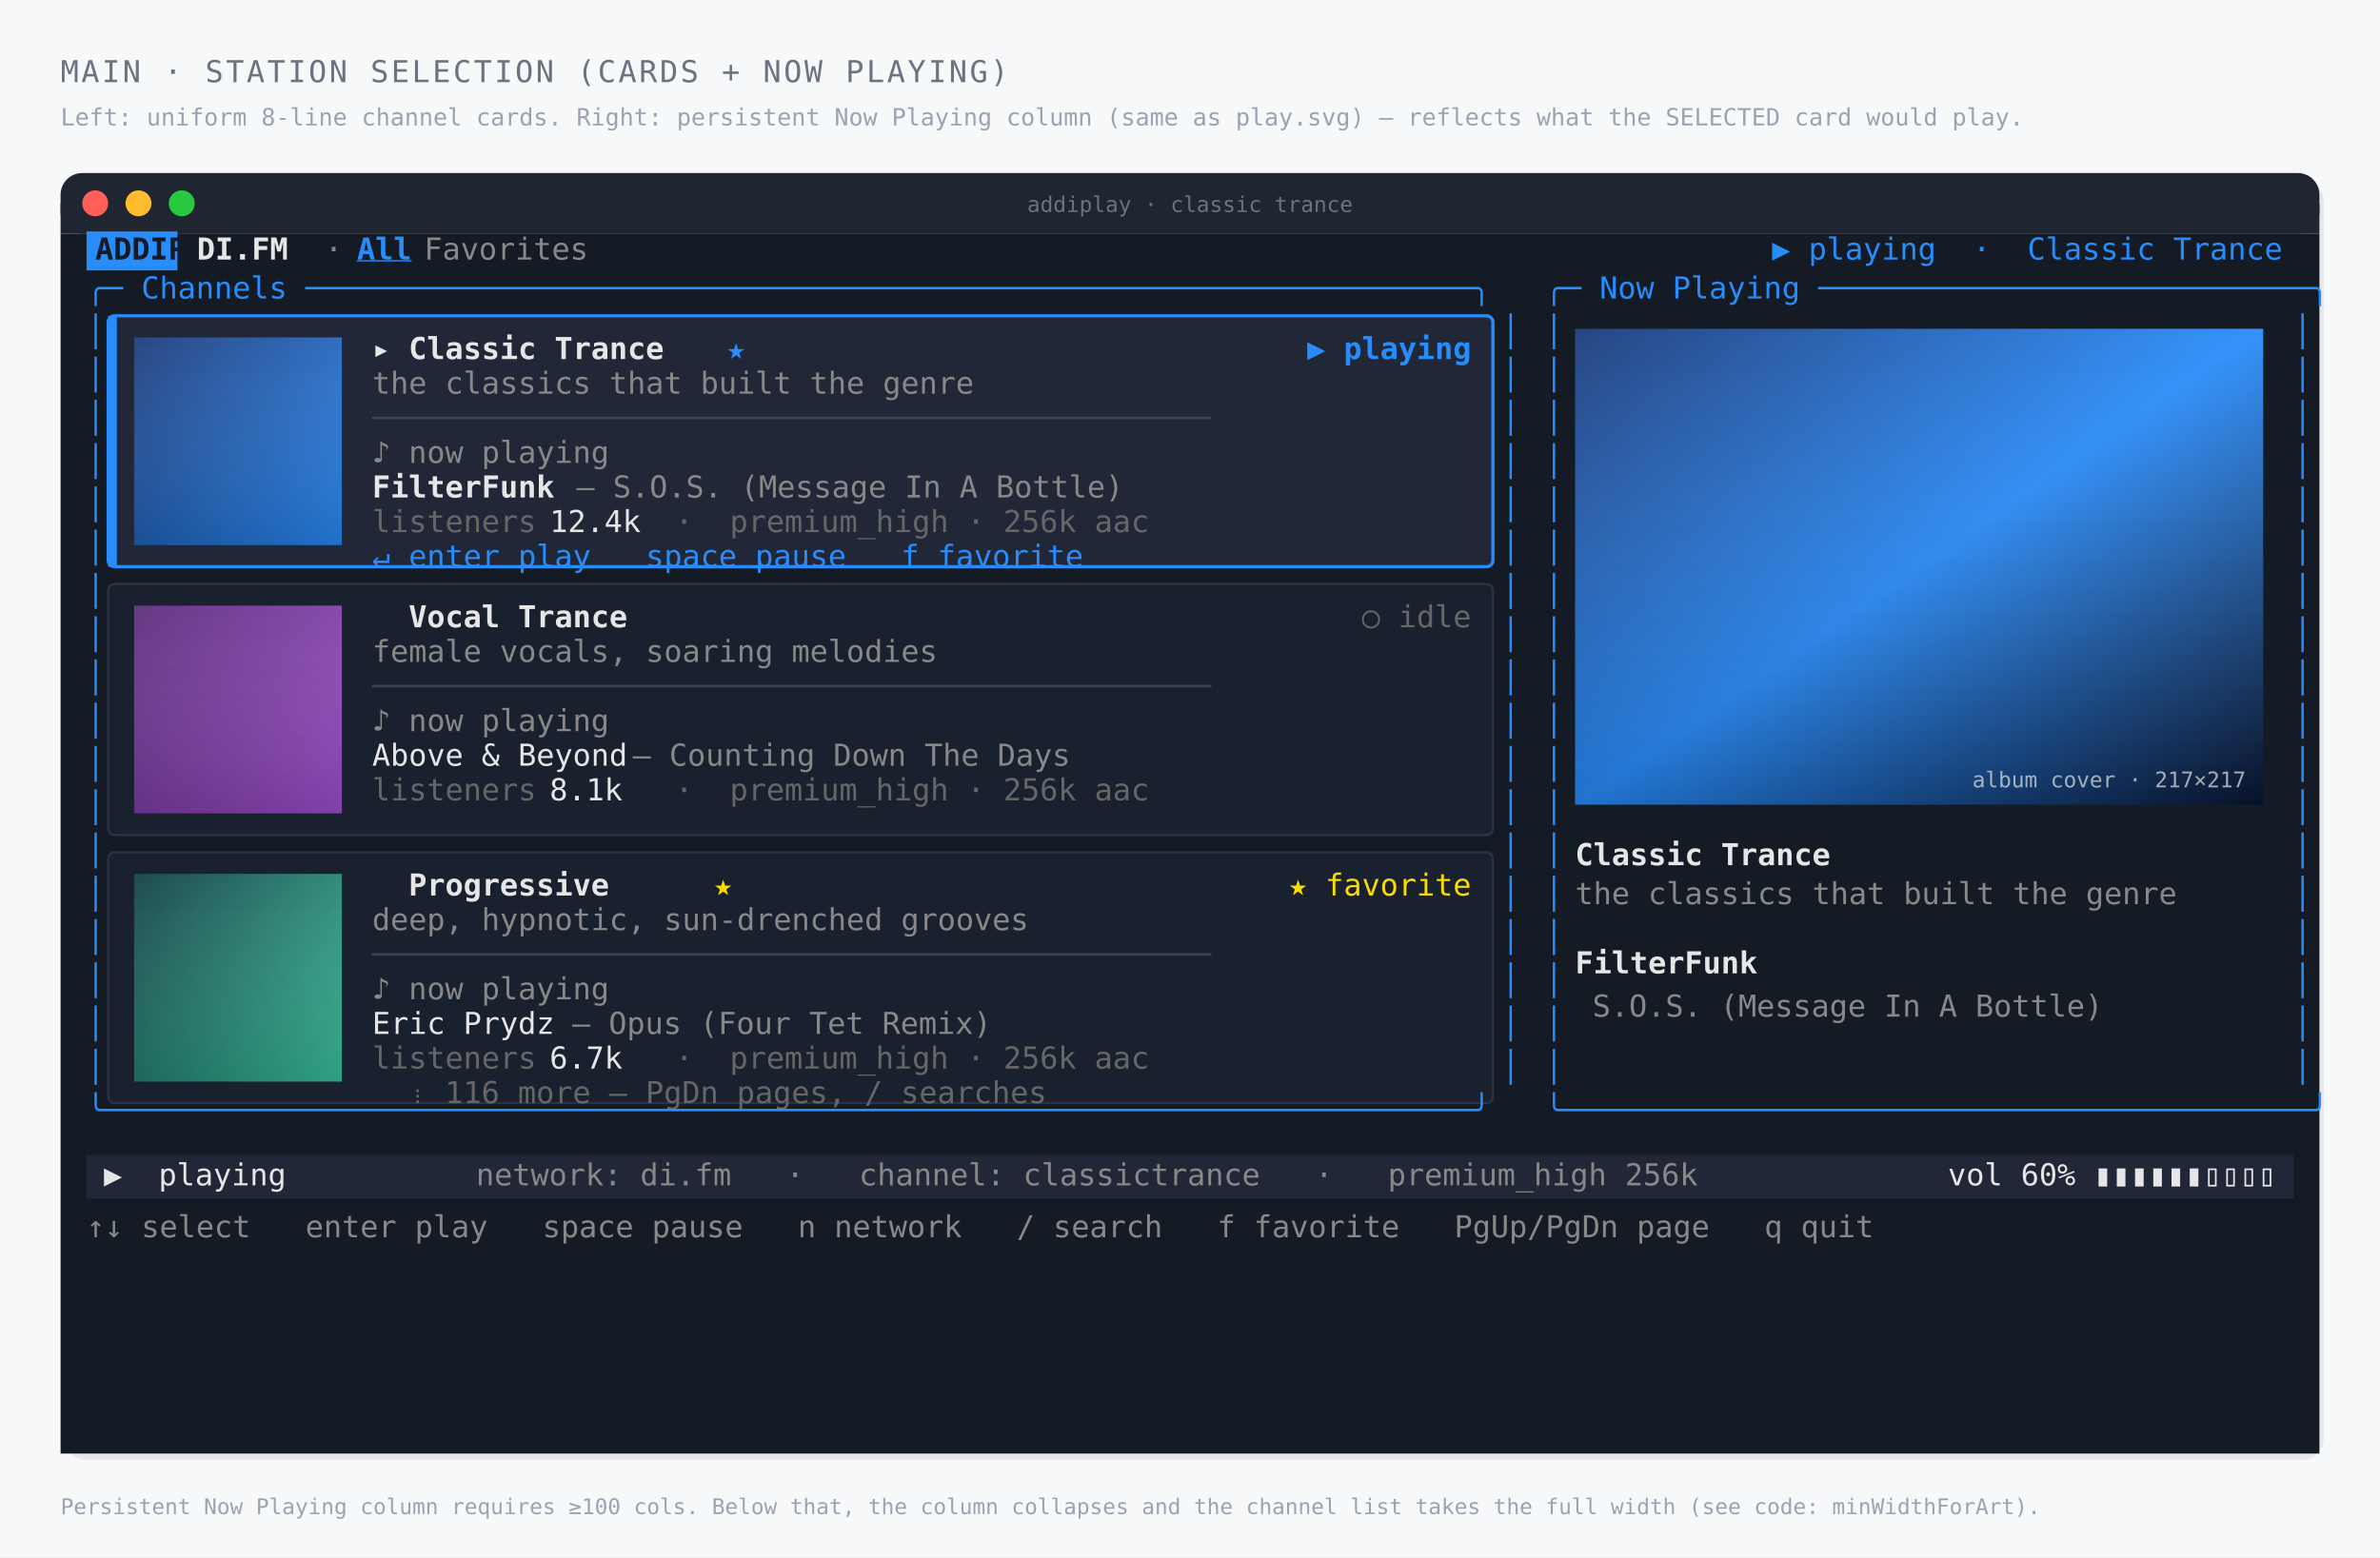
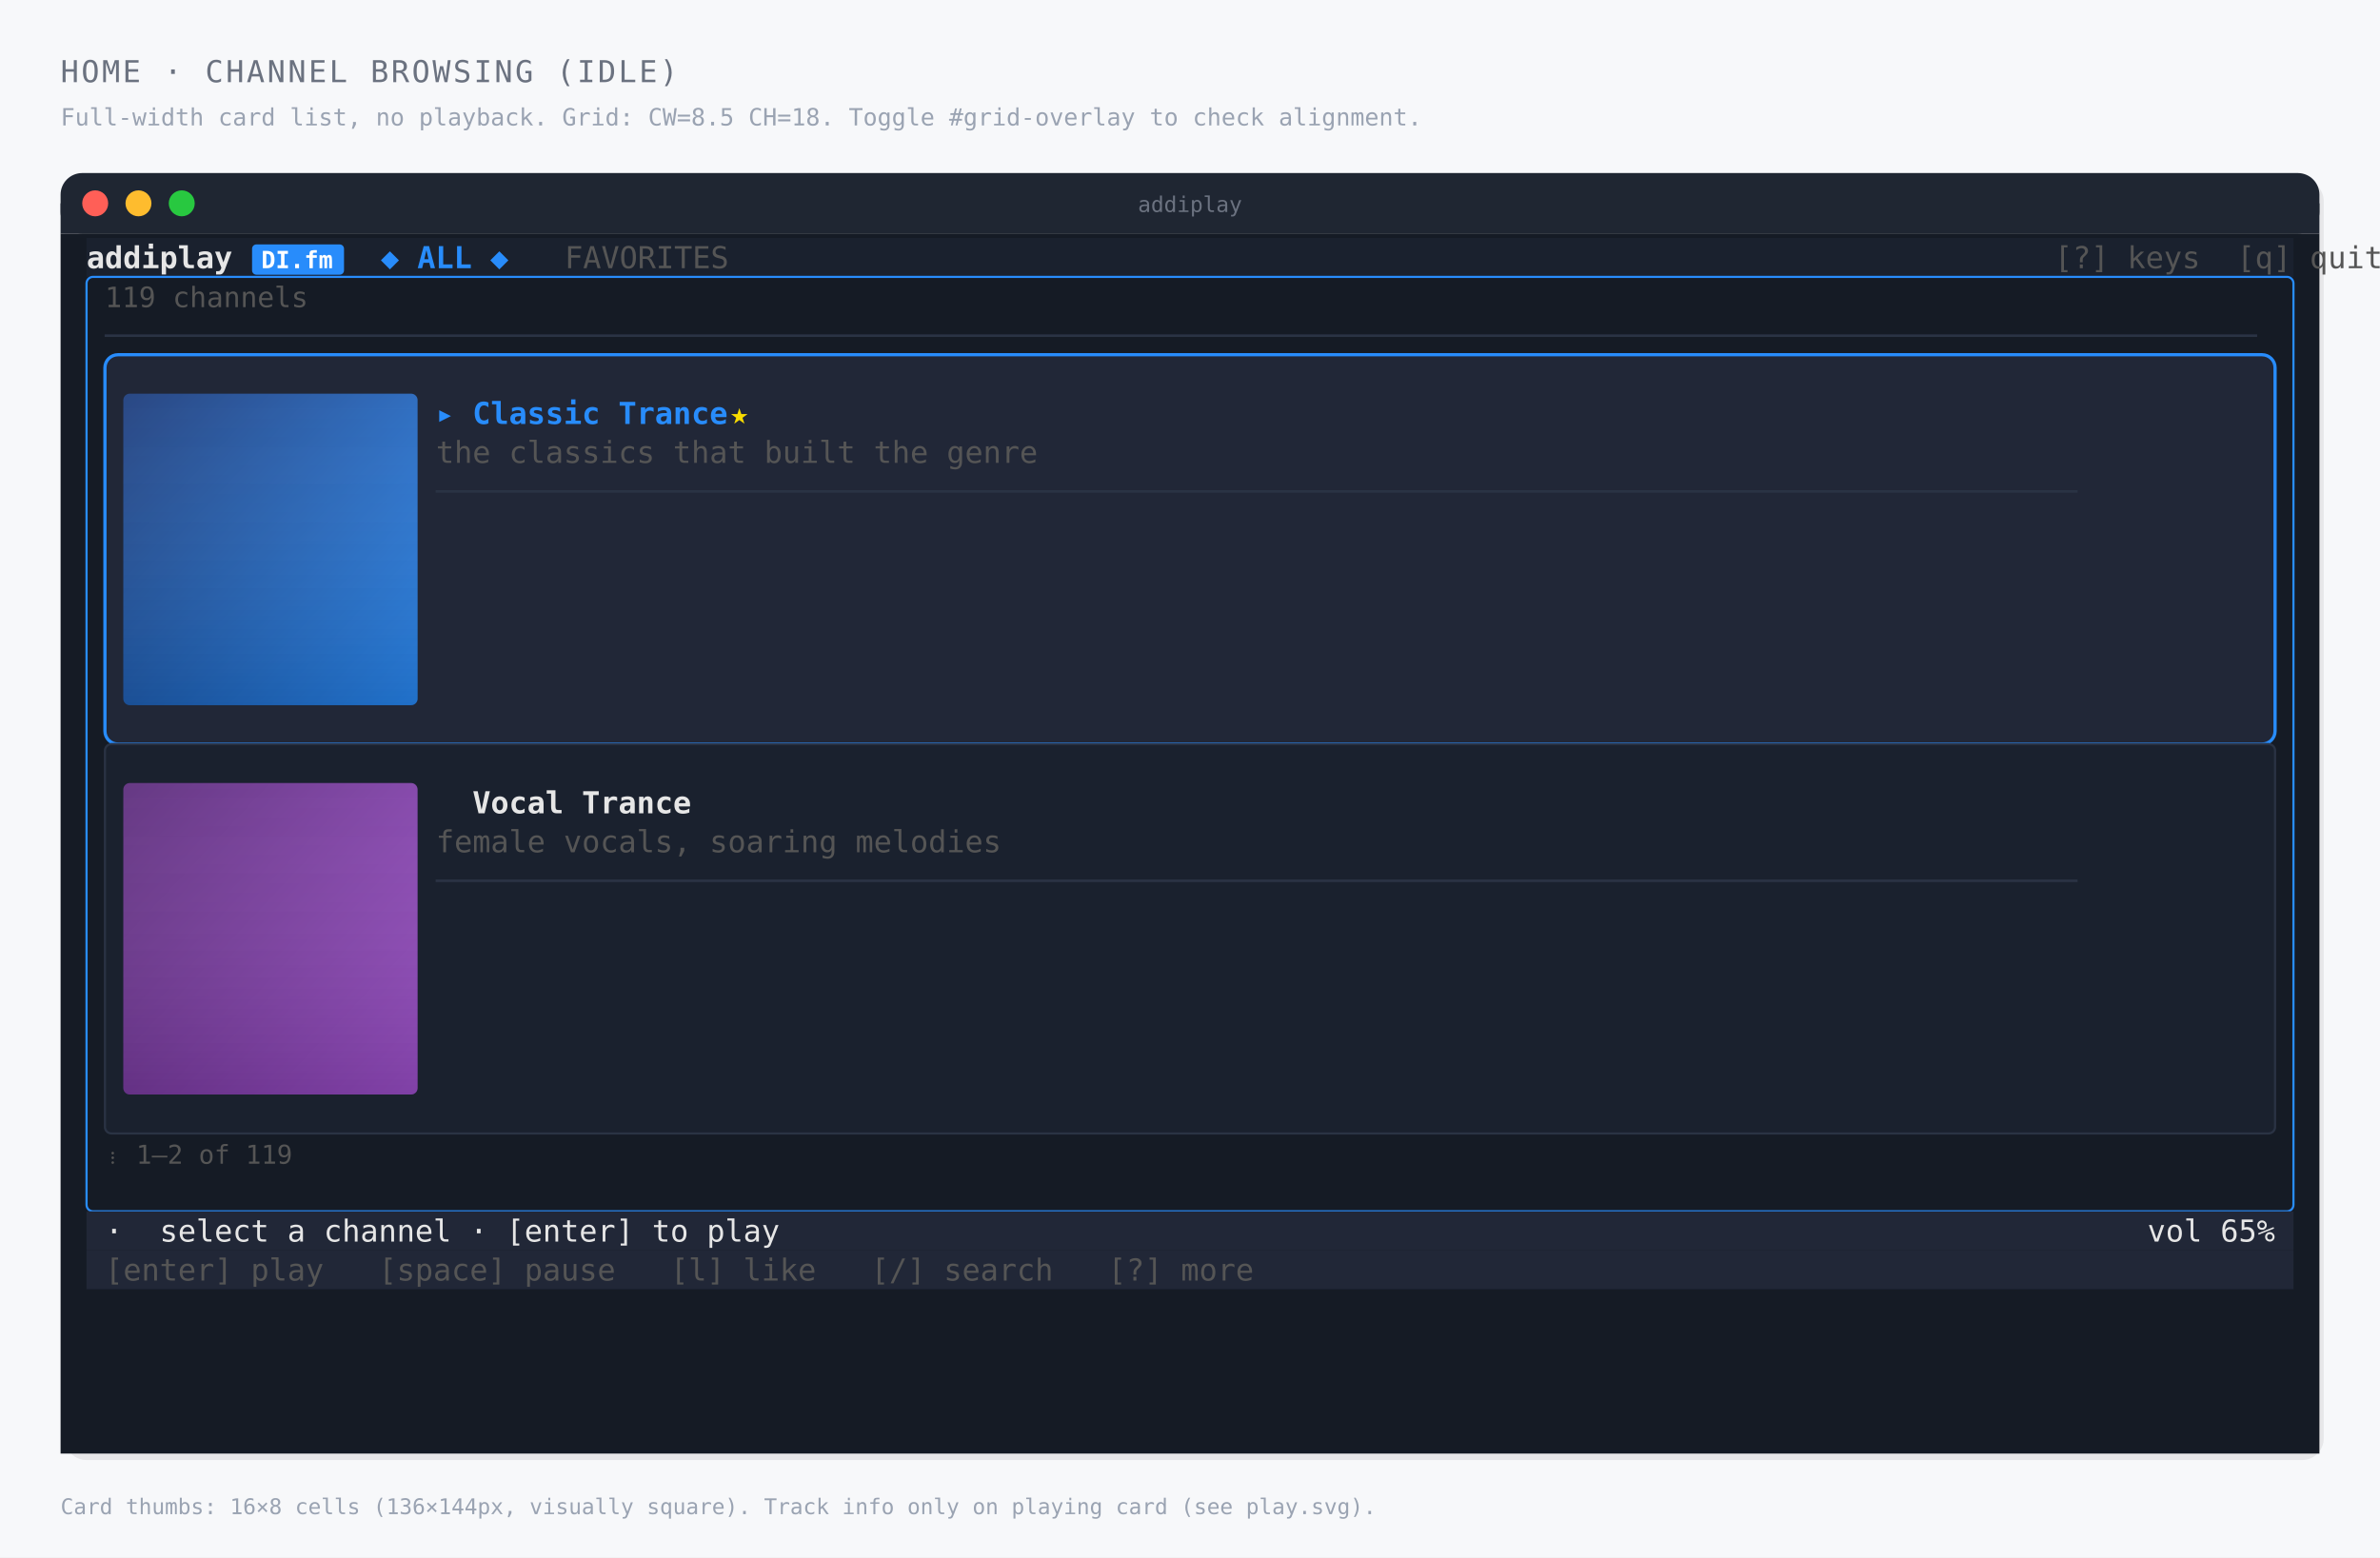
- <svg xmlns="http://www.w3.org/2000/svg" viewBox="0 0 1100 720" font-family="ui-monospace, 'JetBrains Mono', 'SF Mono', Menlo, Consolas, monospace">
+ <svg xmlns="http://www.w3.org/2000/svg" viewBox="0 0 1100 720" font-family="'JetBrains Mono', monospace">
  <defs>
+     <pattern id="grid-cell" width="8.5" height="18" patternUnits="userSpaceOnUse">
+       <line x1="0" y1="0" x2="0" y2="18" stroke="#ff4444" stroke-width="0.3" opacity="0.15" />
+       <line x1="0" y1="0" x2="8.5" y2="0" stroke="#ff4444" stroke-width="0.3" opacity="0.15" />
+     </pattern>
+     <pattern id="grid-major" width="85" height="90" patternUnits="userSpaceOnUse">
+       <line x1="0" y1="0" x2="0" y2="90" stroke="#ff4444" stroke-width="0.8" opacity="0.3" />
+       <line x1="0" y1="0" x2="85" y2="0" stroke="#ff4444" stroke-width="0.8" opacity="0.3" />
+     </pattern>
    <linearGradient id="thumbBlue" x1="0" y1="0" x2="1" y2="1">
      <stop offset="0%" stop-color="#1a3a7a" />
      <stop offset="100%" stop-color="#288cfb" />
    </linearGradient>
    <linearGradient id="thumbPurple" x1="0" y1="0" x2="1" y2="1">
      <stop offset="0%" stop-color="#5a2a7a" />
      <stop offset="100%" stop-color="#a050d0" />
    </linearGradient>
-     <linearGradient id="thumbTeal" x1="0" y1="0" x2="1" y2="1">
-       <stop offset="0%" stop-color="#0e3d42" />
-       <stop offset="100%" stop-color="#3ac6a1" />
-     </linearGradient>
    <linearGradient id="thumbGrain" x1="0" y1="0" x2="0" y2="1">
      <stop offset="0%" stop-color="#ffffff" stop-opacity="0.07" />
      <stop offset="100%" stop-color="#000000" stop-opacity="0.20" />
    </linearGradient>
-     <linearGradient id="cover" x1="0" y1="0" x2="1" y2="1">
-       <stop offset="0%" stop-color="#1a3a7a" />
-       <stop offset="50%" stop-color="#288cfb" />
-       <stop offset="100%" stop-color="#0a1530" />
-     </linearGradient>
-     <linearGradient id="coverGrain" x1="0" y1="0" x2="0" y2="1">
-       <stop offset="0%" stop-color="#ffffff" stop-opacity="0.06" />
-       <stop offset="100%" stop-color="#000000" stop-opacity="0.18" />
-     </linearGradient>
  </defs>
  <rect width="1100" height="720" fill="#f7f8fa" />
-   <text x="28" y="38" font-size="14" fill="#6b7280" font-weight="500" letter-spacing="0.08em">MAIN · STATION SELECTION (CARDS + NOW PLAYING)</text>
-   <text x="28" y="58" font-size="11" fill="#9aa3b2">Left: uniform 8-line channel cards. Right: persistent Now Playing column (same as play.svg) — reflects what the SELECTED card would play.</text>
+   <text x="28" y="38" font-size="14" fill="#6b7280" font-weight="500" letter-spacing="0.08em">HOME · CHANNEL BROWSING (IDLE)</text>
+   <text x="28" y="58" font-size="11" fill="#9aa3b2">Full-width card list, no playback. Grid: CW=8.5 CH=18. Toggle #grid-overlay to check alignment.</text>
  <g transform="translate(28,80)">
    <rect x="2" y="3" width="1044" height="592" rx="10" fill="#000" opacity="0.07" />
    <rect x="0" y="0" width="1044" height="28" rx="10" fill="#1f2632" />
    <rect x="0" y="14" width="1044" height="14" fill="#1f2632" />
    <circle cx="16" cy="14" r="6" fill="#ff5f57" />
    <circle cx="36" cy="14" r="6" fill="#febc2e" />
    <circle cx="56" cy="14" r="6" fill="#28c840" />
-     <text x="522" y="18" text-anchor="middle" font-size="10" fill="#6b7280">addiplay · classic trance</text>
+     <text x="522" y="18" text-anchor="middle" font-size="10" fill="#6b7280">addiplay</text>
    <rect x="0" y="28" width="1044" height="564" fill="#151b25" />
-     <g transform="translate(12,40)" font-size="14" fill="#e6e6e6" xml:space="preserve">
-       <rect x="0" y="-13" width="42" height="18" fill="#288cfb" />
-       <text x="4" y="0" fill="#151b25" font-weight="700">ADDIPLAY</text>
-       <text x="51" y="0" fill="#e6e6e6" font-weight="700">DI.FM</text>
-       <text x="110" y="0" fill="#888">·</text>
-       <text x="125" y="0" fill="#288cfb" font-weight="700" text-decoration="underline">All</text>
-       <text x="156" y="0" fill="#888">Favorites</text>
-       <text x="1015" y="0" text-anchor="end" fill="#288cfb">▶ playing  ·  Classic Trance</text>
-       <g transform="translate(0,18)">
-         <text x="0" y="0" fill="#288cfb">╭─ Channels ────────────────────────────────────────────────────────────────╮</text>
-         <g fill="#288cfb">
-           <text x="0" y="20">│</text>
-           <text x="654" y="20">│</text>
-           <text x="0" y="40">│</text>
-           <text x="654" y="40">│</text>
-           <text x="0" y="60">│</text>
-           <text x="654" y="60">│</text>
-           <text x="0" y="80">│</text>
-           <text x="654" y="80">│</text>
-           <text x="0" y="100">│</text>
-           <text x="654" y="100">│</text>
-           <text x="0" y="120">│</text>
-           <text x="654" y="120">│</text>
-           <text x="0" y="140">│</text>
-           <text x="654" y="140">│</text>
-           <text x="0" y="160">│</text>
-           <text x="654" y="160">│</text>
-           <text x="0" y="180">│</text>
-           <text x="654" y="180">│</text>
-           <text x="0" y="200">│</text>
-           <text x="654" y="200">│</text>
-           <text x="0" y="220">│</text>
-           <text x="654" y="220">│</text>
-           <text x="0" y="240">│</text>
-           <text x="654" y="240">│</text>
-           <text x="0" y="260">│</text>
-           <text x="654" y="260">│</text>
-           <text x="0" y="280">│</text>
-           <text x="654" y="280">│</text>
-           <text x="0" y="300">│</text>
-           <text x="654" y="300">│</text>
-           <text x="0" y="320">│</text>
-           <text x="654" y="320">│</text>
-           <text x="0" y="340">│</text>
-           <text x="654" y="340">│</text>
-           <text x="0" y="360">│</text>
-           <text x="654" y="360">│</text>
+     <g transform="translate(12,30)" font-size="14" fill="#e6e6e6" xml:space="preserve">
+       <rect x="0" y="0" width="1020" height="18" fill="#1a212e" />
+       <text x="0" y="14" fill="#e6e6e6" font-weight="700">addiplay</text>
+       <rect x="76.5" y="3" width="42.5" height="14" rx="2" fill="#288cfb" />
+       <text x="80.75" y="14" fill="#ffffff" font-weight="700" font-size="11">DI.fm</text>
+       <text x="136" y="14" fill="#288cfb" font-weight="700">◆ ALL ◆</text>
+       <text x="221" y="14" fill="#555">FAVORITES</text>
+       <text x="909.5" y="14" fill="#555">[?] keys  [q] quit</text>
+       <rect x="0" y="18" width="1020" height="432" rx="3" fill="none" stroke="#288cfb" stroke-width="1" />
+       <text x="8.5" y="32" fill="#555" font-size="13">119 channels</text>
+       <text x="8.5" y="50" fill="#2a3344">──────────────────────────────────────────────────────────────────────────────────────────────────────────────────────</text>
+       <rect x="8.5" y="54" width="1003" height="180" rx="6" fill="#212737" stroke="#288cfb" stroke-width="1.5" />
+       <rect x="17" y="72" width="136" height="144" rx="3" fill="url(#thumbBlue)" />
+       <rect x="17" y="72" width="136" height="144" rx="3" fill="url(#thumbGrain)" />
+       <text x="161.5" y="86" fill="#288cfb" font-weight="700">▸ Classic Trance</text>
+       <text x="297.5" y="86" fill="#f9dc00">★</text>
+       <text x="161.5" y="104" fill="#555">the classics that built the genre</text>
+       <text x="161.5" y="122" fill="#2a3344">──────────────────────────────────────────────────────────────────────────────────────────</text>
+       <rect x="8.5" y="234" width="1003" height="180" rx="3" fill="#1a212e" stroke="#2a3344" stroke-width="1" />
+       <rect x="17" y="252" width="136" height="144" rx="3" fill="url(#thumbPurple)" />
+       <rect x="17" y="252" width="136" height="144" rx="3" fill="url(#thumbGrain)" />
+       <text x="161.5" y="266" fill="#e6e6e6" font-weight="700">  Vocal Trance</text>
+       <text x="161.5" y="284" fill="#555">female vocals, soaring melodies</text>
+       <text x="161.5" y="302" fill="#2a3344">──────────────────────────────────────────────────────────────────────────────────────────</text>
+       <text x="8.5" y="428" fill="#555" font-size="12">⋮ 1–2 of 119</text>
+       <rect x="0" y="450" width="1020" height="18" fill="#212737" />
+       <text x="8.5" y="464" fill="#e6e6e6">·  select a channel · [enter] to play</text>
+       <text x="1011.5" y="464" text-anchor="end" fill="#e6e6e6">vol 65%</text>
+       <rect x="0" y="468" width="1020" height="18" fill="#212737" />
+       <text x="8.5" y="482" fill="#555">[enter] play   [space] pause   [l] like   [/] search   [?] more</text>
+       <g id="grid-overlay" display="none">
+         <rect x="0" y="0" width="1020" height="486" fill="url(#grid-cell)" />
+         <rect x="0" y="0" width="1020" height="486" fill="url(#grid-major)" />
+         <g font-size="7" fill="#ff4444" opacity="0.7">
+           <text x="0" y="-2">c0</text>
+           <text x="85" y="-2">c10</text>
+           <text x="170" y="-2">c20</text>
+           <text x="255" y="-2">c30</text>
+           <text x="340" y="-2">c40</text>
+           <text x="425" y="-2">c50</text>
+           <text x="510" y="-2">c60</text>
+           <text x="595" y="-2">c70</text>
+           <text x="680" y="-2">c80</text>
+           <text x="765" y="-2">c90</text>
+           <text x="850" y="-2">c100</text>
+           <text x="935" y="-2">c110</text>
+           <text x="1012" y="-2">c120</text>
        </g>
-         <rect x="10" y="8" width="640" height="116" fill="#212737" stroke="#288cfb" stroke-width="1.5" rx="3" />
-         <rect x="10" y="8" width="4" height="116" fill="#288cfb" />
-         <rect x="22" y="18" width="96" height="96" fill="url(#thumbBlue)" />
-         <rect x="22" y="18" width="96" height="96" fill="url(#thumbGrain)" />
-         <text x="132" y="28" fill="#e6e6e6" font-weight="700">▸ Classic Trance</text>
-         <text x="296" y="28" fill="#288cfb">★</text>
-         <text x="640" y="28" text-anchor="end" fill="#288cfb" font-weight="700">▶ playing</text>
-         <text x="132" y="44" fill="#888">the classics that built the genre</text>
-         <text x="132" y="60" fill="#3a4253">──────────────────────────────────────────────</text>
-         <text x="132" y="76" fill="#888">♪ now playing</text>
-         <text x="132" y="92" fill="#e6e6e6" font-weight="700">FilterFunk</text>
-         <text x="218" y="92" fill="#888"> — S.O.S. (Message In A Bottle)</text>
-         <text x="132" y="108" fill="#666">listeners</text>
-         <text x="214" y="108" fill="#e6e6e6">12.4k</text>
-         <text x="272" y="108" fill="#666">·  premium_high · 256k aac</text>
-         <text x="132" y="124" fill="#288cfb">↵ enter play   space pause   f favorite</text>
-         <rect x="10" y="132" width="640" height="116" fill="#1a212e" stroke="#2a3344" stroke-width="1" rx="3" />
-         <rect x="22" y="142" width="96" height="96" fill="url(#thumbPurple)" />
-         <rect x="22" y="142" width="96" height="96" fill="url(#thumbGrain)" />
-         <text x="132" y="152" fill="#e6e6e6" font-weight="700">  Vocal Trance</text>
-         <text x="640" y="152" text-anchor="end" fill="#666">○ idle</text>
-         <text x="132" y="168" fill="#888">female vocals, soaring melodies</text>
-         <text x="132" y="184" fill="#3a4253">──────────────────────────────────────────────</text>
-         <text x="132" y="200" fill="#888">♪ now playing</text>
-         <text x="132" y="216" fill="#e6e6e6">Above &amp; Beyond</text>
-         <text x="244" y="216" fill="#888"> — Counting Down The Days</text>
-         <text x="132" y="232" fill="#666">listeners</text>
-         <text x="214" y="232" fill="#e6e6e6">8.1k</text>
-         <text x="272" y="232" fill="#666">·  premium_high · 256k aac</text>
-         <text x="132" y="248" fill="#444"> </text>
-         <rect x="10" y="256" width="640" height="116" fill="#1a212e" stroke="#2a3344" stroke-width="1" rx="3" />
-         <rect x="22" y="266" width="96" height="96" fill="url(#thumbTeal)" />
-         <rect x="22" y="266" width="96" height="96" fill="url(#thumbGrain)" />
-         <text x="132" y="276" fill="#e6e6e6" font-weight="700">  Progressive</text>
-         <text x="290" y="276" fill="#f9dc00">★</text>
-         <text x="640" y="276" text-anchor="end" fill="#f9dc00">★ favorite</text>
-         <text x="132" y="292" fill="#888">deep, hypnotic, sun-drenched grooves</text>
-         <text x="132" y="308" fill="#3a4253">──────────────────────────────────────────────</text>
-         <text x="132" y="324" fill="#888">♪ now playing</text>
-         <text x="132" y="340" fill="#e6e6e6">Eric Prydz</text>
-         <text x="216" y="340" fill="#888"> — Opus (Four Tet Remix)</text>
-         <text x="132" y="356" fill="#666">listeners</text>
-         <text x="214" y="356" fill="#e6e6e6">6.7k</text>
-         <text x="272" y="356" fill="#666">·  premium_high · 256k aac</text>
-         <text x="132" y="372" fill="#666">  ⋮ 116 more — PgDn pages, / searches</text>
-         <text x="0" y="380" fill="#288cfb">╰───────────────────────────────────────────────────────────────────────────╯</text>
+         <g font-size="7" fill="#ff4444" opacity="0.7" text-anchor="end">
+           <text x="-2" y="14">r0</text>
+           <text x="-2" y="32">r1</text>
+           <text x="-2" y="50">r2</text>
+           <text x="-2" y="68">r3</text>
+           <text x="-2" y="104">r5</text>
+           <text x="-2" y="194">r10</text>
+           <text x="-2" y="284">r15</text>
+           <text x="-2" y="374">r20</text>
+           <text x="-2" y="464">r25</text>
+         </g>
      </g>
-       <g transform="translate(674,18)">
-         <text x="0" y="0" fill="#288cfb">╭─ Now Playing ───────────────────────────╮</text>
-         <rect x="14" y="14" width="318" height="220" fill="url(#cover)" />
-         <rect x="14" y="14" width="318" height="220" fill="url(#coverGrain)" />
-         <text x="324" y="226" text-anchor="end" font-size="10" fill="#e6e6e6" opacity="0.7">album cover · 217×217</text>
-         <text x="14" y="262" fill="#e6e6e6" font-weight="700">Classic Trance</text>
-         <text x="14" y="280" fill="#888">the classics that built the genre</text>
-         <text x="14" y="312" fill="#e6e6e6" font-weight="700">FilterFunk</text>
-         <text x="22" y="332" fill="#888">S.O.S. (Message In A Bottle)</text>
-         <g fill="#288cfb">
-           <text x="0" y="20">│</text>
-           <text x="346" y="20">│</text>
-           <text x="0" y="40">│</text>
-           <text x="346" y="40">│</text>
-           <text x="0" y="60">│</text>
-           <text x="346" y="60">│</text>
-           <text x="0" y="80">│</text>
-           <text x="346" y="80">│</text>
-           <text x="0" y="100">│</text>
-           <text x="346" y="100">│</text>
-           <text x="0" y="120">│</text>
-           <text x="346" y="120">│</text>
-           <text x="0" y="140">│</text>
-           <text x="346" y="140">│</text>
-           <text x="0" y="160">│</text>
-           <text x="346" y="160">│</text>
-           <text x="0" y="180">│</text>
-           <text x="346" y="180">│</text>
-           <text x="0" y="200">│</text>
-           <text x="346" y="200">│</text>
-           <text x="0" y="220">│</text>
-           <text x="346" y="220">│</text>
-           <text x="0" y="240">│</text>
-           <text x="346" y="240">│</text>
-           <text x="0" y="260">│</text>
-           <text x="346" y="260">│</text>
-           <text x="0" y="280">│</text>
-           <text x="346" y="280">│</text>
-           <text x="0" y="300">│</text>
-           <text x="346" y="300">│</text>
-           <text x="0" y="320">│</text>
-           <text x="346" y="320">│</text>
-           <text x="0" y="340">│</text>
-           <text x="346" y="340">│</text>
-           <text x="0" y="360">│</text>
-           <text x="346" y="360">│</text>
-         </g>
-         <text x="0" y="380" fill="#288cfb">╰─────────────────────────────────────────╯</text>
-       </g>
-       <rect x="0" y="414" width="1020" height="20" fill="#212737" />
-       <text x="8" y="428" fill="#e6e6e6">▶  playing</text>
-       <text x="180" y="428" fill="#888">network: di.fm   ·   channel: classictrance   ·   premium_high 256k</text>
-       <text x="1012" y="428" text-anchor="end" fill="#e6e6e6">vol 60% ▮▮▮▮▮▮▯▯▯▯</text>
-       <text x="0" y="452" fill="#888">↑↓ select   enter play   space pause   n network   / search   f favorite   PgUp/PgDn page   q quit</text>
    </g>
  </g>
-   <text x="28" y="700" font-size="10" fill="#9aa3b2">Persistent Now Playing column requires ≥100 cols. Below that, the column collapses and the channel list takes the full width (see code: minWidthForArt).</text>
+   <text x="28" y="700" font-size="10" fill="#9aa3b2">Card thumbs: 16×8 cells (136×144px, visually square). Track info only on playing card (see play.svg).</text>
</svg>
